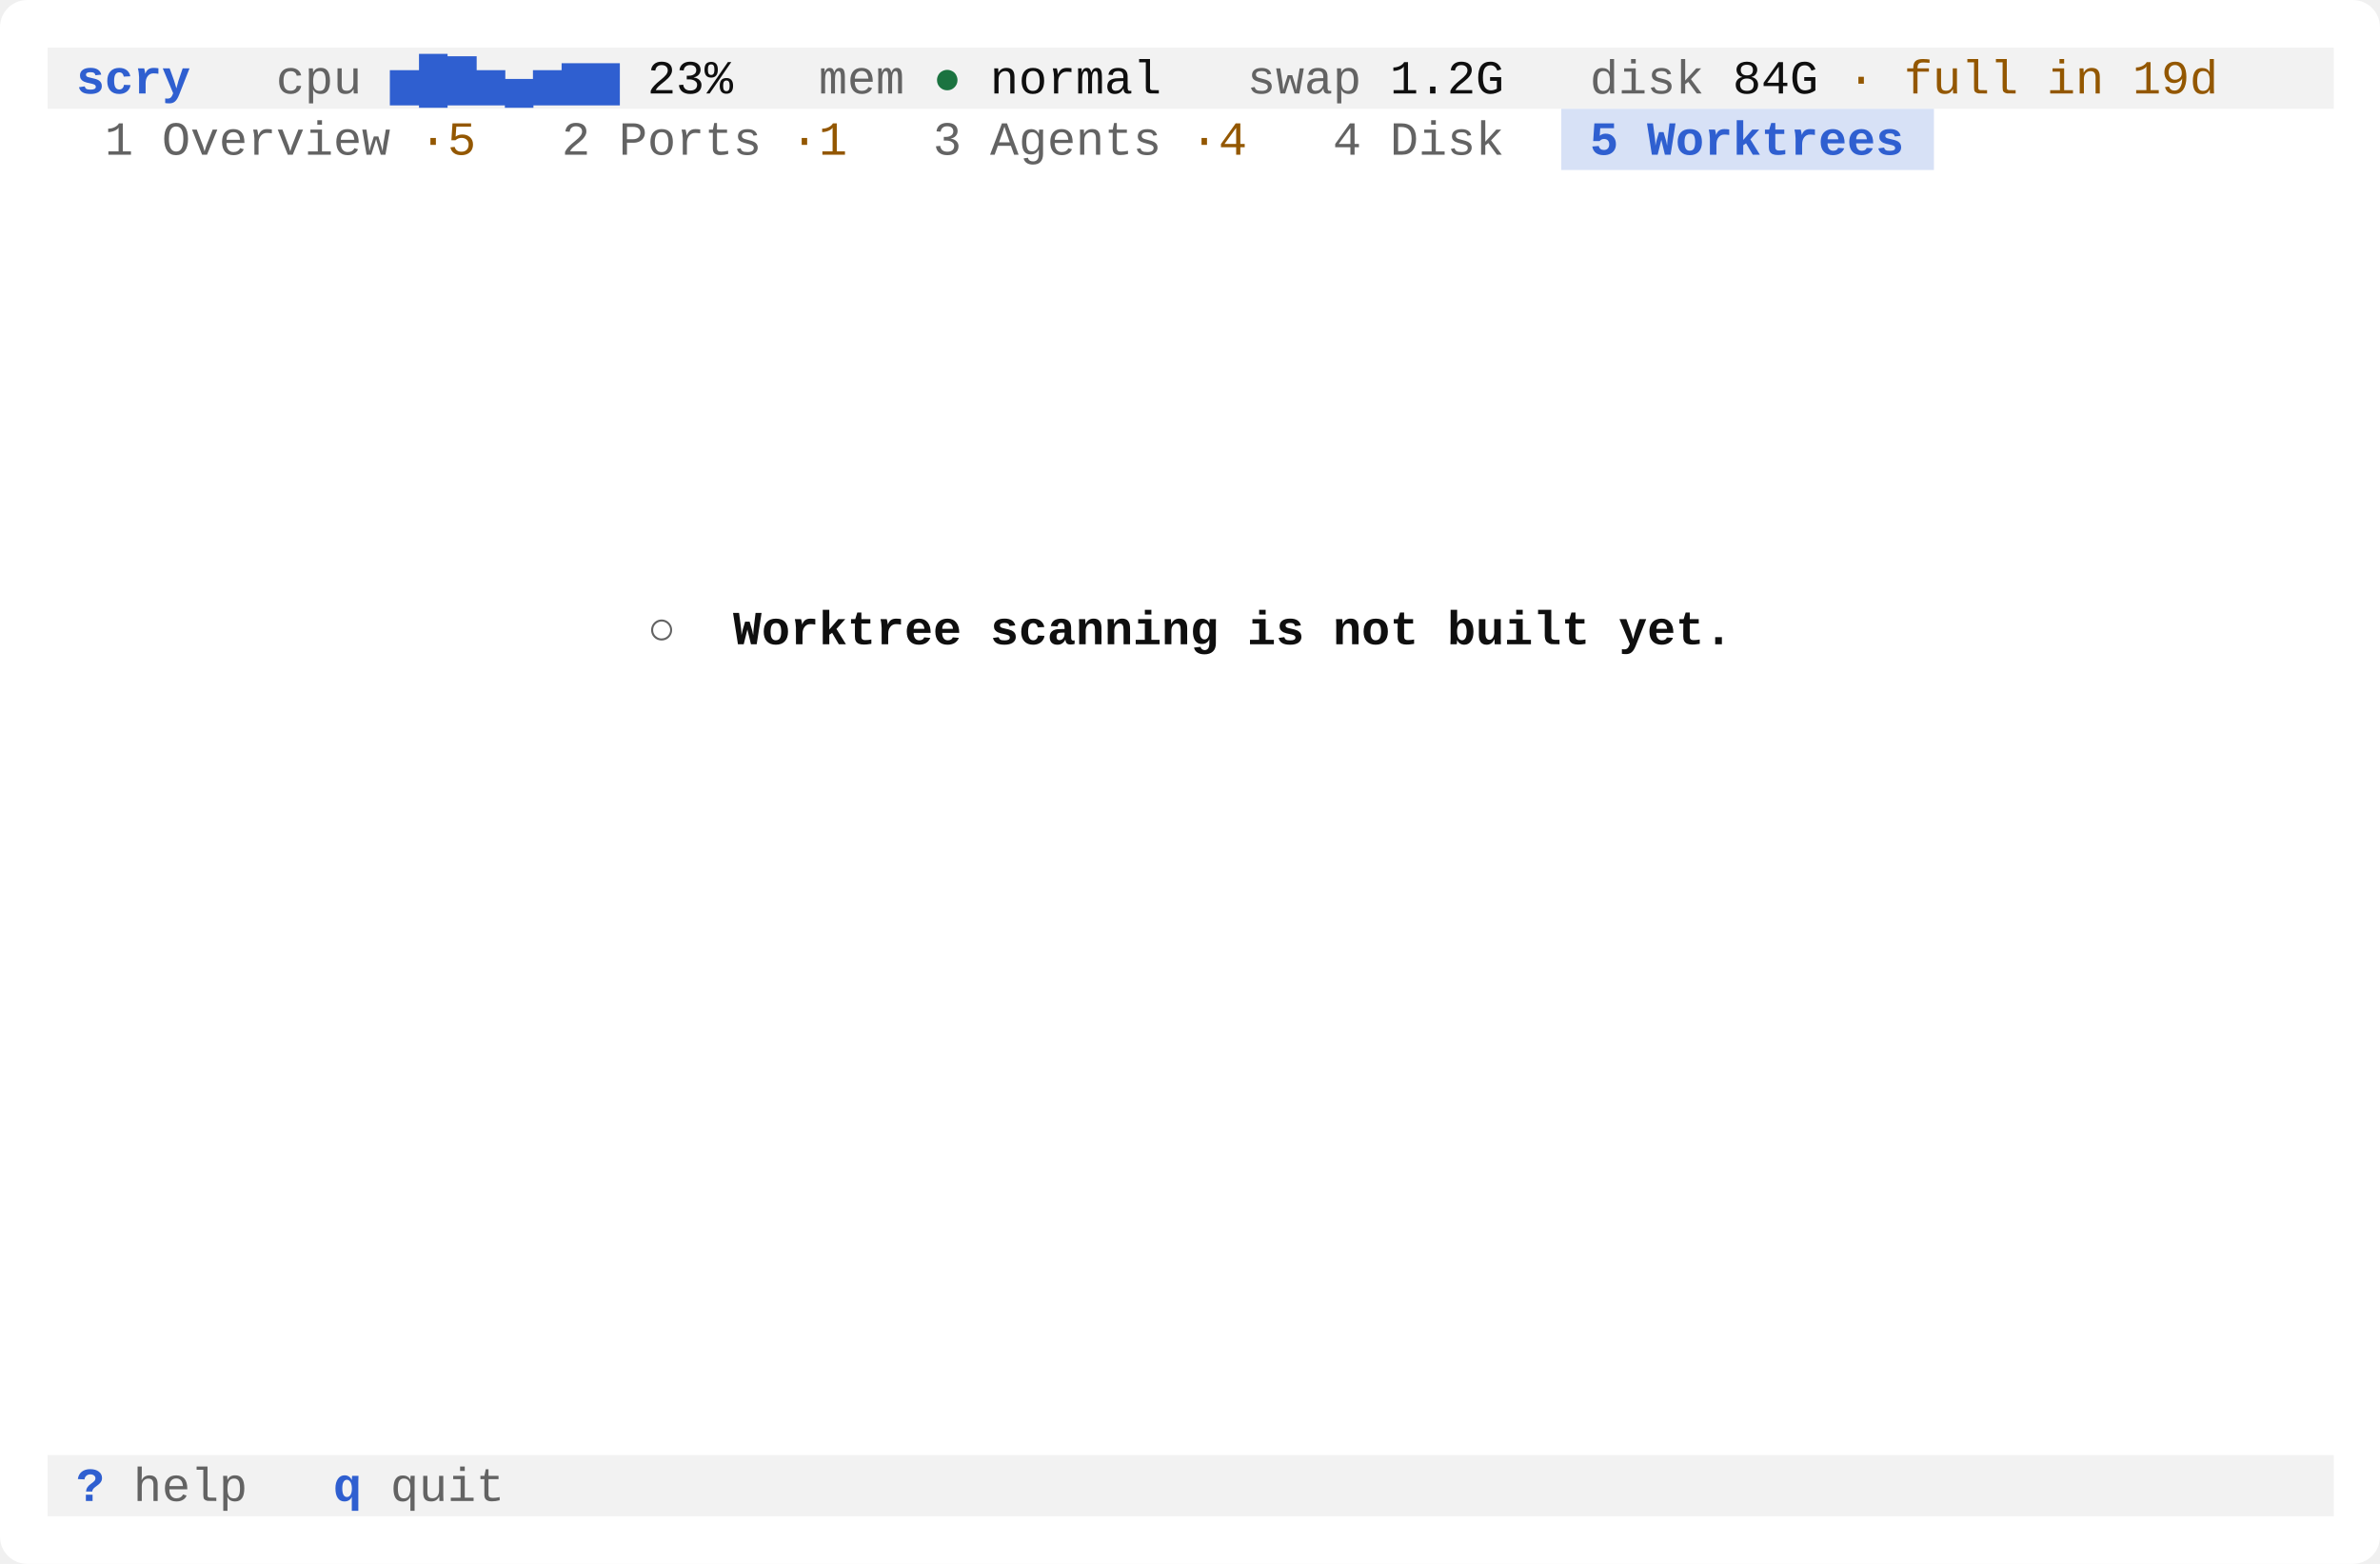
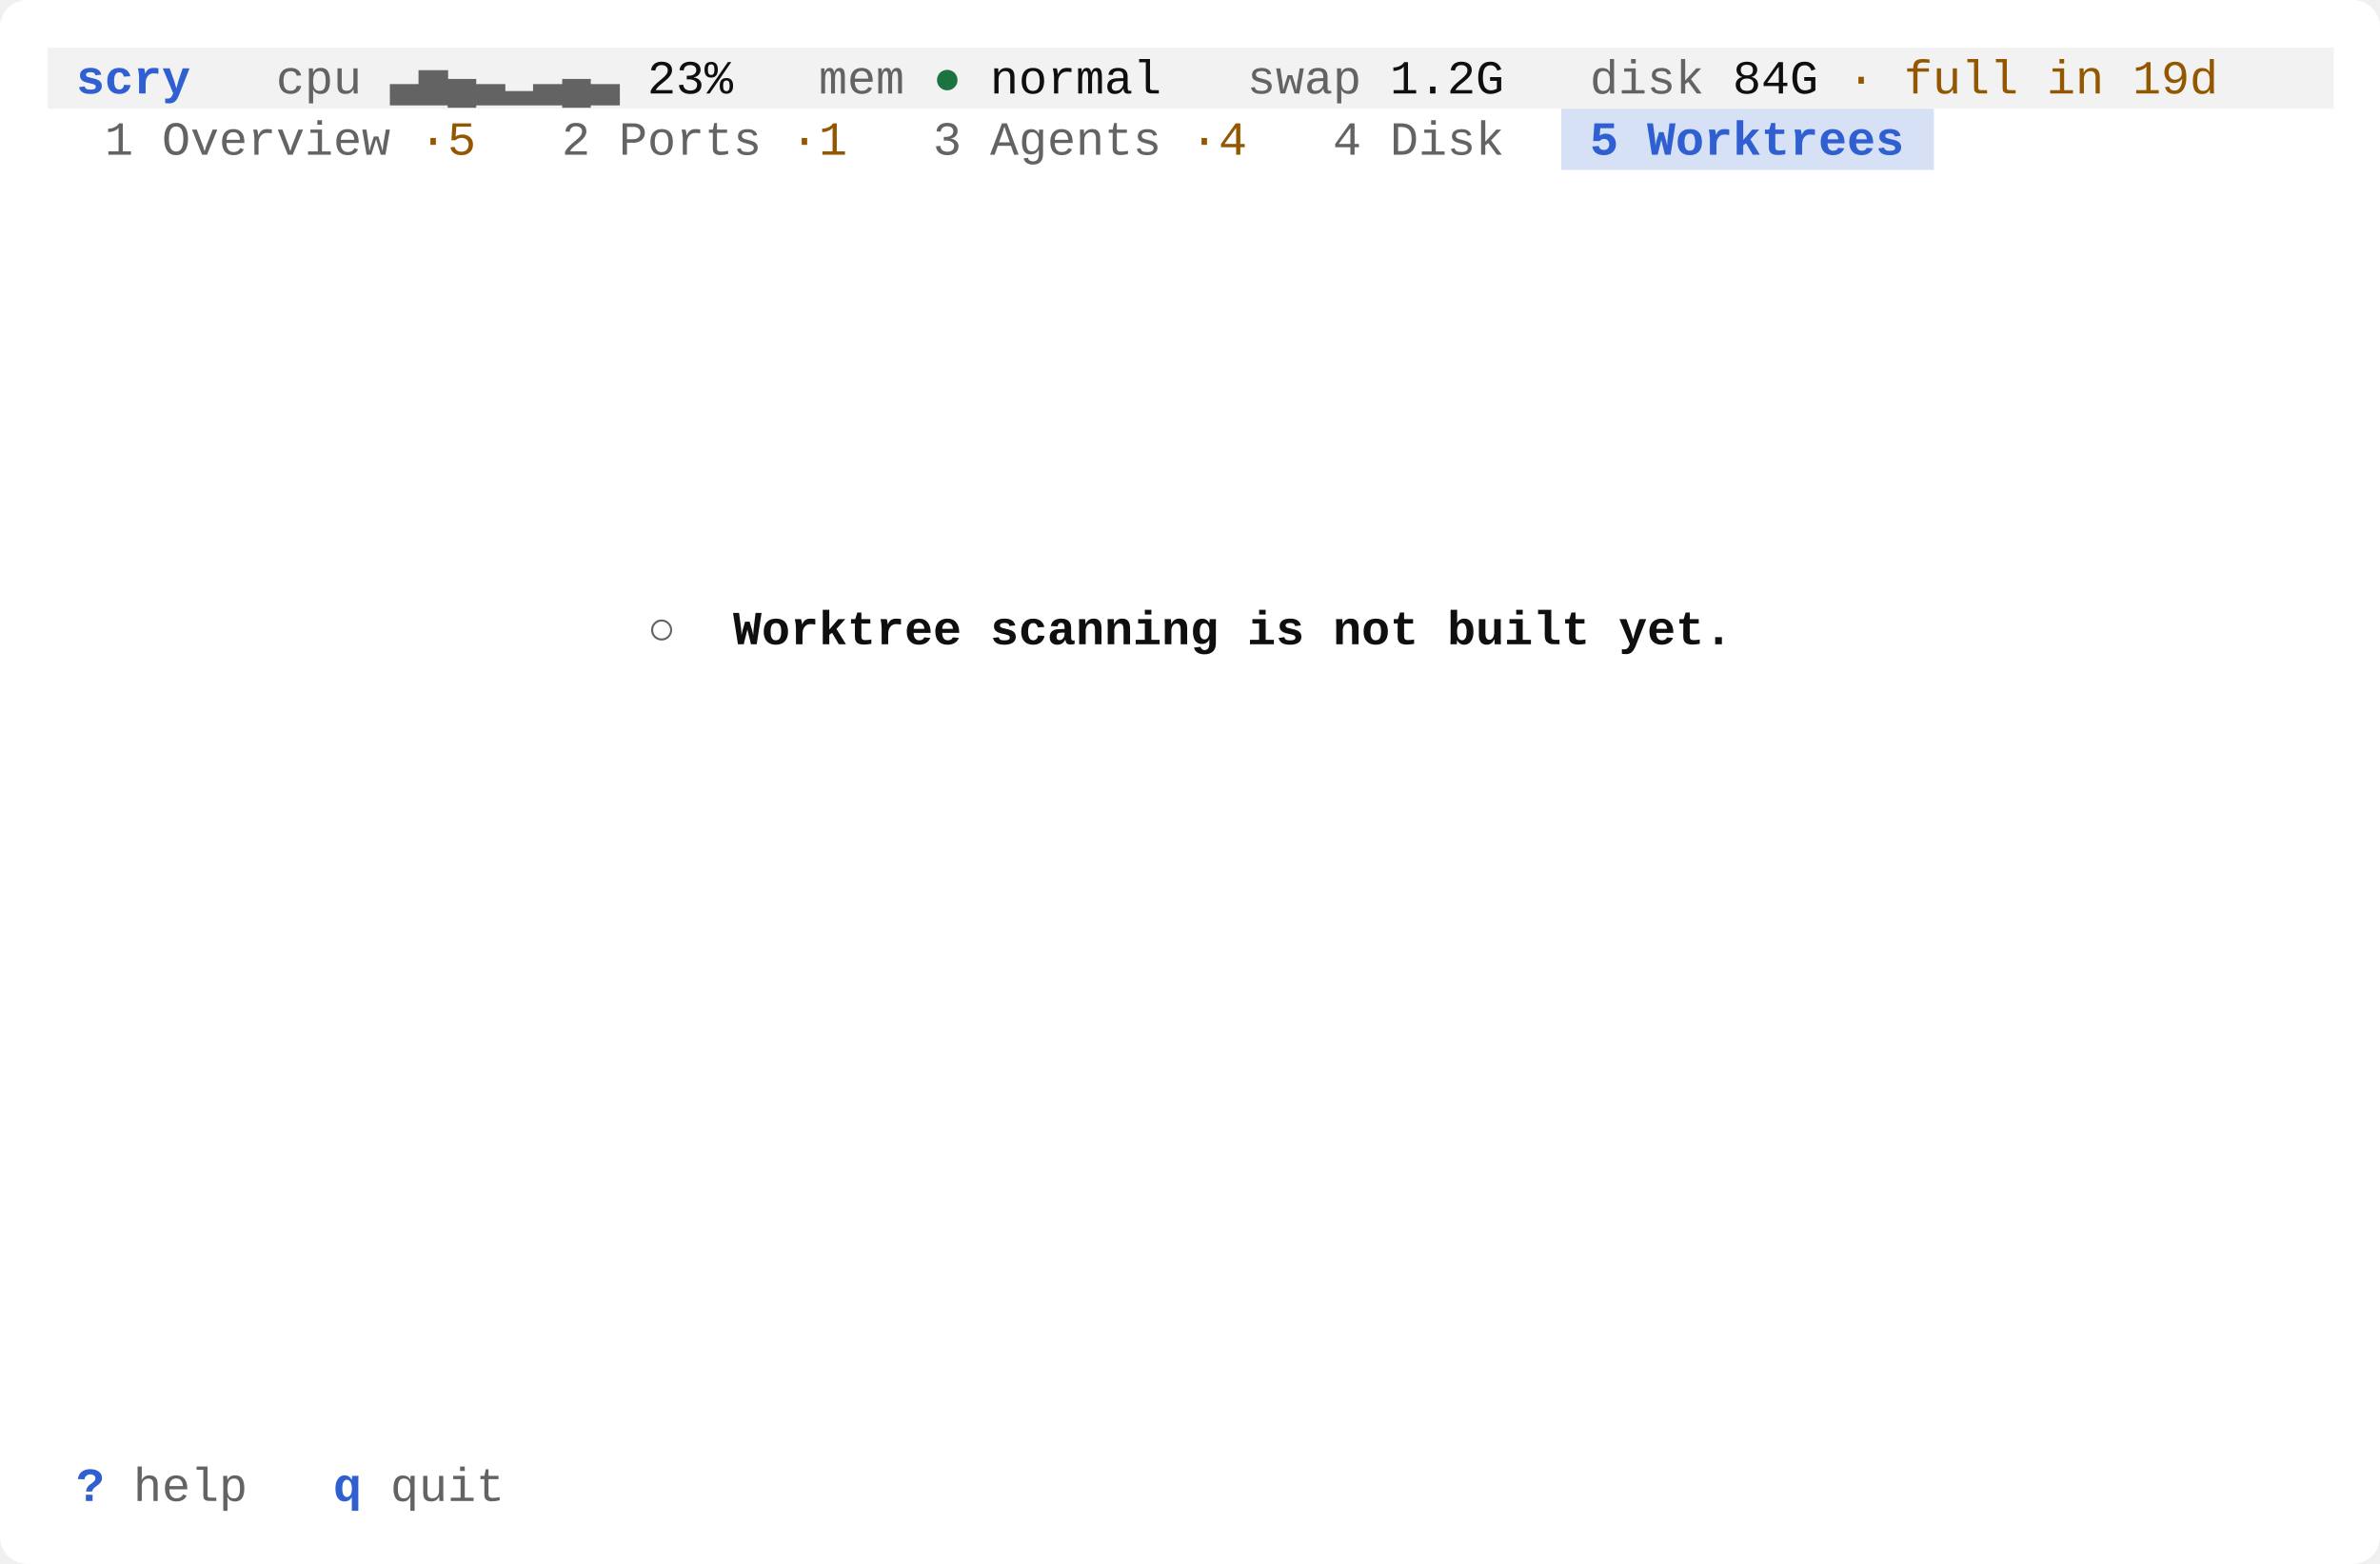
<svg xmlns="http://www.w3.org/2000/svg" width="700" height="460" viewBox="0 0 700 460">
  <style>text{font-family:ui-monospace,SFMono-Regular,"SF Mono",Menlo,Consolas,"Liberation Mono","DejaVu Sans Mono",monospace;font-size:14px;white-space:pre}</style>
  <rect width="700" height="460" rx="8" fill="#ffffff" />
  <g transform="translate(14 14)">
    <rect x="0.0" y="0" width="672.4" height="18" fill="#f2f2f2" />
    <text x="8.4" y="13.5" fill="#2f5fd0" textLength="33.6" lengthAdjust="spacingAndGlyphs" xml:space="preserve" font-weight="700">scry</text>
-     <text x="67.2" y="13.5" fill="#636363" textLength="25.2" lengthAdjust="spacingAndGlyphs" xml:space="preserve">cpu</text>
-     <text x="100.8" y="13.5" fill="#2f5fd0" textLength="67.2" lengthAdjust="spacingAndGlyphs" xml:space="preserve">▅█▇▅▄▅▆▆</text>
+     <text x="67.2" y="13.5" fill="#636363" textLength="100.8" lengthAdjust="spacingAndGlyphs" xml:space="preserve">cpu ▃▅▄▃▂▃▄▃</text>
    <text x="176.4" y="13.5" fill="#0f0f0f" textLength="25.2" lengthAdjust="spacingAndGlyphs" xml:space="preserve">23%</text>
    <text x="226.8" y="13.5" fill="#636363" textLength="25.2" lengthAdjust="spacingAndGlyphs" xml:space="preserve">mem</text>
    <text x="260.4" y="13.5" fill="#1b7340" textLength="8.4" lengthAdjust="spacingAndGlyphs" xml:space="preserve">●</text>
    <text x="277.2" y="13.5" fill="#0f0f0f" textLength="50.4" lengthAdjust="spacingAndGlyphs" xml:space="preserve">normal</text>
    <text x="352.8" y="13.5" fill="#636363" textLength="33.6" lengthAdjust="spacingAndGlyphs" xml:space="preserve">swap</text>
    <text x="394.8" y="13.5" fill="#0f0f0f" textLength="33.6" lengthAdjust="spacingAndGlyphs" xml:space="preserve">1.2G</text>
    <text x="453.6" y="13.5" fill="#636363" textLength="33.6" lengthAdjust="spacingAndGlyphs" xml:space="preserve">disk</text>
    <text x="495.6" y="13.5" fill="#0f0f0f" textLength="25.2" lengthAdjust="spacingAndGlyphs" xml:space="preserve">84G</text>
    <text x="529.2" y="13.5" fill="#935700" textLength="109.2" lengthAdjust="spacingAndGlyphs" xml:space="preserve">· full in 19d</text>
    <rect x="445.2" y="18" width="109.6" height="18" fill="#d7e1f6" />
    <text x="16.8" y="31.5" fill="#636363" textLength="84.0" lengthAdjust="spacingAndGlyphs" xml:space="preserve">1 Overview</text>
    <text x="109.2" y="31.5" fill="#935700" textLength="16.8" lengthAdjust="spacingAndGlyphs" xml:space="preserve">·5</text>
    <text x="151.2" y="31.5" fill="#636363" textLength="58.8" lengthAdjust="spacingAndGlyphs" xml:space="preserve">2 Ports</text>
    <text x="218.4" y="31.5" fill="#935700" textLength="16.8" lengthAdjust="spacingAndGlyphs" xml:space="preserve">·1</text>
    <text x="260.4" y="31.5" fill="#636363" textLength="67.2" lengthAdjust="spacingAndGlyphs" xml:space="preserve">3 Agents</text>
    <text x="336.0" y="31.5" fill="#935700" textLength="16.8" lengthAdjust="spacingAndGlyphs" xml:space="preserve">·4</text>
    <text x="378.0" y="31.5" fill="#636363" textLength="50.4" lengthAdjust="spacingAndGlyphs" xml:space="preserve">4 Disk</text>
    <text x="453.6" y="31.5" fill="#2f5fd0" textLength="92.4" lengthAdjust="spacingAndGlyphs" xml:space="preserve" font-weight="700">5 Worktrees</text>
    <text x="176.4" y="175.5" fill="#636363" textLength="8.4" lengthAdjust="spacingAndGlyphs" xml:space="preserve">○</text>
    <text x="201.6" y="175.5" fill="#0f0f0f" textLength="294.0" lengthAdjust="spacingAndGlyphs" xml:space="preserve" font-weight="700">Worktree scanning is not built yet.</text>
-     <rect x="0.0" y="414" width="672.4" height="18" fill="#f2f2f2" />
    <text x="8.4" y="427.5" fill="#2f5fd0" textLength="8.4" lengthAdjust="spacingAndGlyphs" xml:space="preserve" font-weight="700">?</text>
    <text x="25.2" y="427.5" fill="#636363" textLength="33.6" lengthAdjust="spacingAndGlyphs" xml:space="preserve">help</text>
    <text x="84.0" y="427.5" fill="#2f5fd0" textLength="8.4" lengthAdjust="spacingAndGlyphs" xml:space="preserve" font-weight="700">q</text>
    <text x="100.8" y="427.5" fill="#636363" textLength="33.6" lengthAdjust="spacingAndGlyphs" xml:space="preserve">quit</text>
  </g>
</svg>
